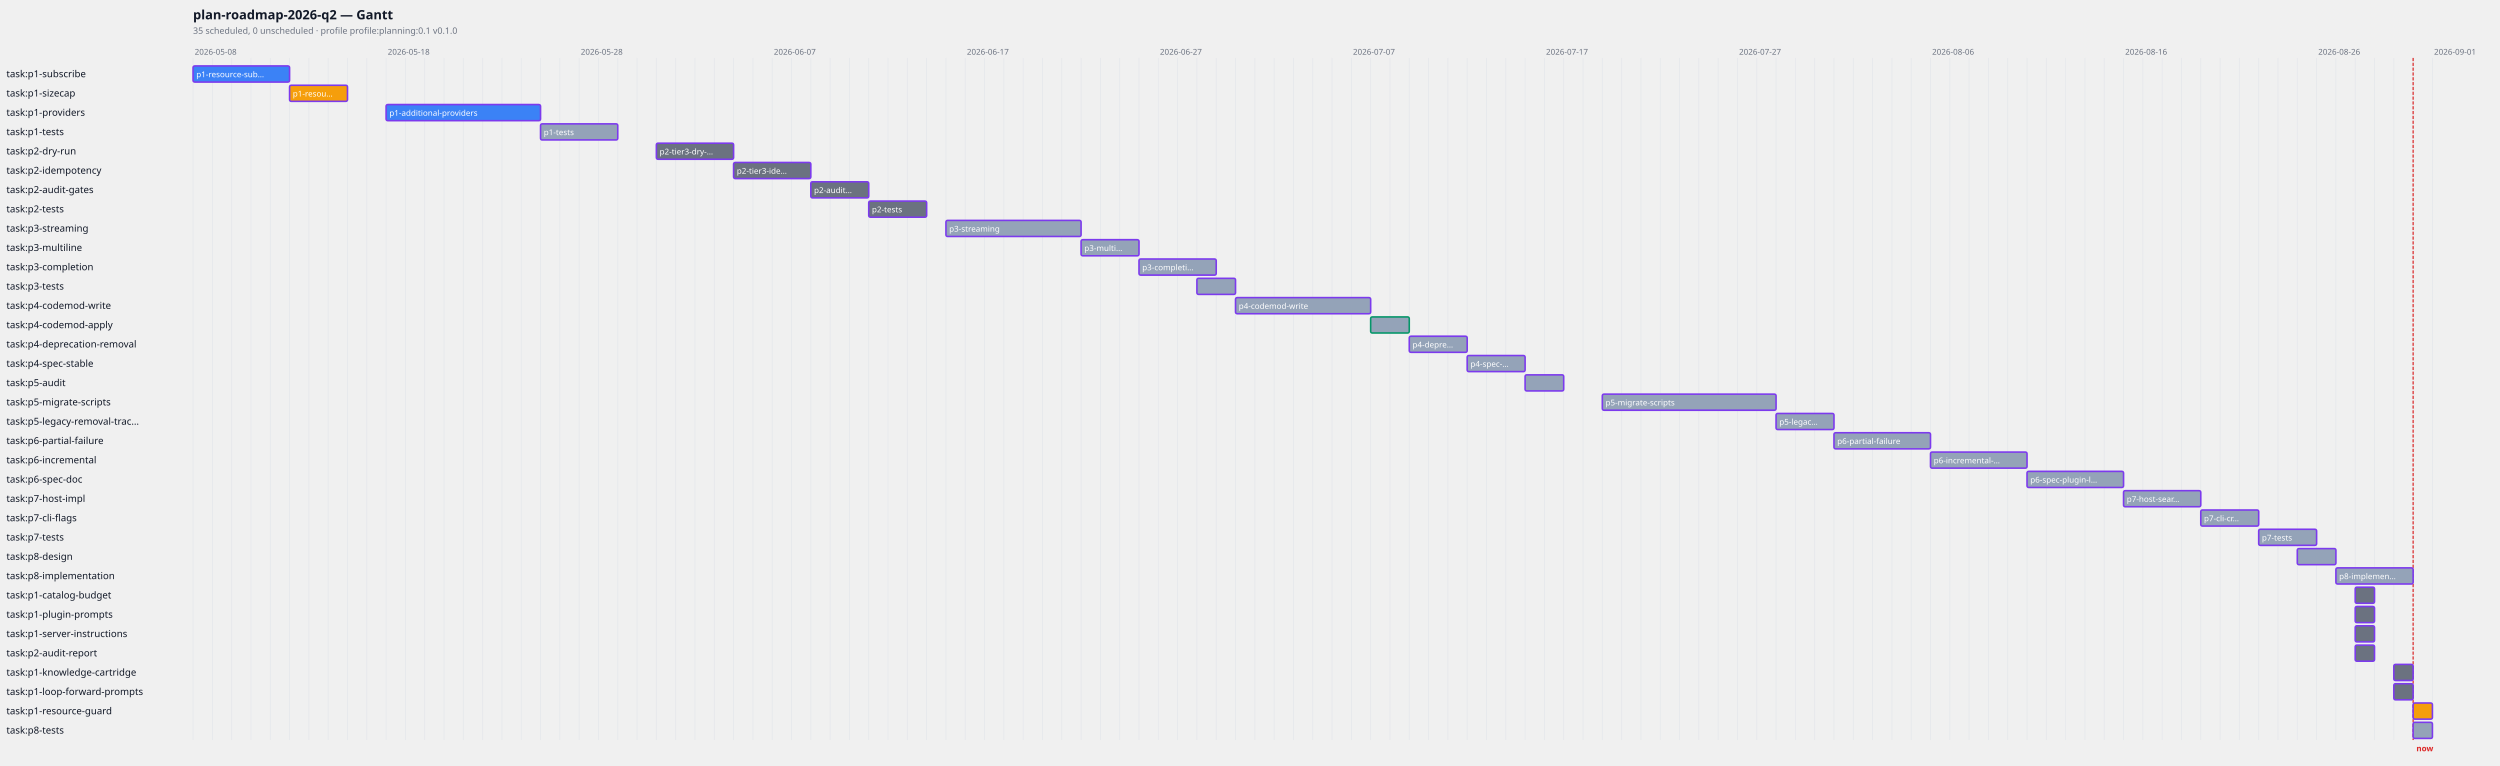
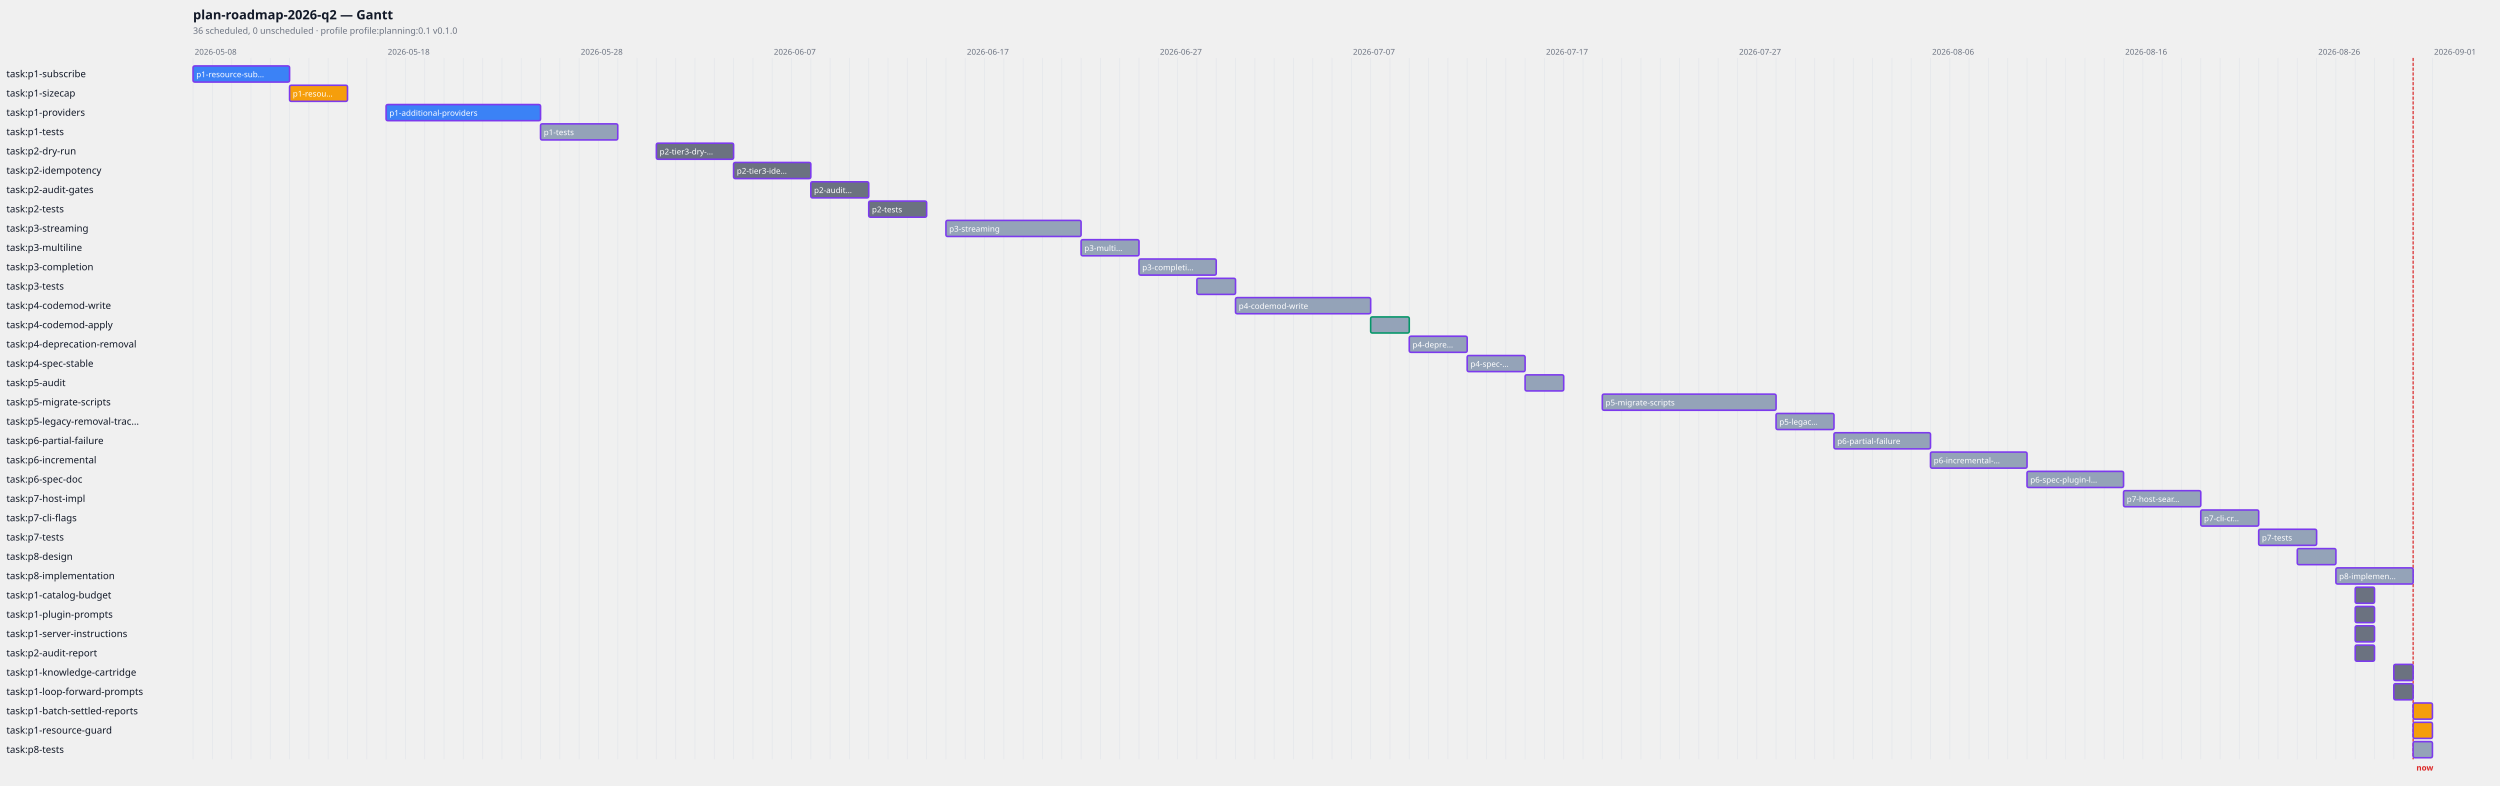
- <svg xmlns="http://www.w3.org/2000/svg" viewBox="0 0 3108 952" width="3108" height="952" font-family="sans-serif" font-size="12" role="img" aria-labelledby="gantt-title gantt-description">
+ <svg xmlns="http://www.w3.org/2000/svg" viewBox="0 0 3108 976" width="3108" height="976" font-family="sans-serif" font-size="12" role="img" aria-labelledby="gantt-title gantt-description">
  <style>
  .grid { stroke: #e5e7eb; stroke-width: 1; }
  .axis-label { fill: #6b7280; font-size: 10px; }
  .row-label { fill: #111827; font-size: 12px; }
  .row-label-summary { fill: #6b7280; font-size: 10px; }
  .now-line { stroke: #dc2626; stroke-width: 1.5; stroke-dasharray: 4 2; }
  .now-label { fill: #dc2626; font-size: 10px; font-weight: bold; }
  .title { fill: #111827; font-size: 16px; font-weight: bold; }
  .subtitle { fill: #6b7280; font-size: 11px; }
  .bar-text { fill: #ffffff; font-size: 10px; pointer-events: none; }
  .bar-ai { stroke: #2563eb; stroke-width: 2; }
  .bar-human { stroke: #059669; stroke-width: 2; }
  .bar-either { stroke: #7c3aed; stroke-width: 2; }
  .unscheduled-header { fill: #111827; font-size: 12px; font-weight: bold; }
  .unscheduled-row { fill: #6b7280; font-size: 11px; }
</style>
  <text class="title" x="240" y="24">plan-roadmap-2026-q2 — Gantt</text>
-   <text class="subtitle" x="240" y="42">35 scheduled, 0 unscheduled · profile profile:planning:0.1 v0.1.0</text>
-   <line class="grid" x1="240" y1="72" x2="240" y2="920" />
+   <text class="subtitle" x="240" y="42">36 scheduled, 0 unscheduled · profile profile:planning:0.1 v0.1.0</text>
+   <line class="grid" x1="240" y1="72" x2="240" y2="944" />
  <text class="axis-label" x="242" y="68">2026-05-08</text>
-   <line class="grid" x1="264" y1="72" x2="264" y2="920" />
-   <line class="grid" x1="288" y1="72" x2="288" y2="920" />
-   <line class="grid" x1="312" y1="72" x2="312" y2="920" />
-   <line class="grid" x1="336" y1="72" x2="336" y2="920" />
-   <line class="grid" x1="360" y1="72" x2="360" y2="920" />
-   <line class="grid" x1="384" y1="72" x2="384" y2="920" />
-   <line class="grid" x1="408" y1="72" x2="408" y2="920" />
-   <line class="grid" x1="432" y1="72" x2="432" y2="920" />
-   <line class="grid" x1="456" y1="72" x2="456" y2="920" />
-   <line class="grid" x1="480" y1="72" x2="480" y2="920" />
+   <line class="grid" x1="264" y1="72" x2="264" y2="944" />
+   <line class="grid" x1="288" y1="72" x2="288" y2="944" />
+   <line class="grid" x1="312" y1="72" x2="312" y2="944" />
+   <line class="grid" x1="336" y1="72" x2="336" y2="944" />
+   <line class="grid" x1="360" y1="72" x2="360" y2="944" />
+   <line class="grid" x1="384" y1="72" x2="384" y2="944" />
+   <line class="grid" x1="408" y1="72" x2="408" y2="944" />
+   <line class="grid" x1="432" y1="72" x2="432" y2="944" />
+   <line class="grid" x1="456" y1="72" x2="456" y2="944" />
+   <line class="grid" x1="480" y1="72" x2="480" y2="944" />
  <text class="axis-label" x="482" y="68">2026-05-18</text>
-   <line class="grid" x1="504" y1="72" x2="504" y2="920" />
-   <line class="grid" x1="528" y1="72" x2="528" y2="920" />
-   <line class="grid" x1="552" y1="72" x2="552" y2="920" />
-   <line class="grid" x1="576" y1="72" x2="576" y2="920" />
-   <line class="grid" x1="600" y1="72" x2="600" y2="920" />
-   <line class="grid" x1="624" y1="72" x2="624" y2="920" />
-   <line class="grid" x1="648" y1="72" x2="648" y2="920" />
-   <line class="grid" x1="672" y1="72" x2="672" y2="920" />
-   <line class="grid" x1="696" y1="72" x2="696" y2="920" />
-   <line class="grid" x1="720" y1="72" x2="720" y2="920" />
+   <line class="grid" x1="504" y1="72" x2="504" y2="944" />
+   <line class="grid" x1="528" y1="72" x2="528" y2="944" />
+   <line class="grid" x1="552" y1="72" x2="552" y2="944" />
+   <line class="grid" x1="576" y1="72" x2="576" y2="944" />
+   <line class="grid" x1="600" y1="72" x2="600" y2="944" />
+   <line class="grid" x1="624" y1="72" x2="624" y2="944" />
+   <line class="grid" x1="648" y1="72" x2="648" y2="944" />
+   <line class="grid" x1="672" y1="72" x2="672" y2="944" />
+   <line class="grid" x1="696" y1="72" x2="696" y2="944" />
+   <line class="grid" x1="720" y1="72" x2="720" y2="944" />
  <text class="axis-label" x="722" y="68">2026-05-28</text>
-   <line class="grid" x1="744" y1="72" x2="744" y2="920" />
-   <line class="grid" x1="768" y1="72" x2="768" y2="920" />
-   <line class="grid" x1="792" y1="72" x2="792" y2="920" />
-   <line class="grid" x1="816" y1="72" x2="816" y2="920" />
-   <line class="grid" x1="840" y1="72" x2="840" y2="920" />
-   <line class="grid" x1="864" y1="72" x2="864" y2="920" />
-   <line class="grid" x1="888" y1="72" x2="888" y2="920" />
-   <line class="grid" x1="912" y1="72" x2="912" y2="920" />
-   <line class="grid" x1="936" y1="72" x2="936" y2="920" />
-   <line class="grid" x1="960" y1="72" x2="960" y2="920" />
+   <line class="grid" x1="744" y1="72" x2="744" y2="944" />
+   <line class="grid" x1="768" y1="72" x2="768" y2="944" />
+   <line class="grid" x1="792" y1="72" x2="792" y2="944" />
+   <line class="grid" x1="816" y1="72" x2="816" y2="944" />
+   <line class="grid" x1="840" y1="72" x2="840" y2="944" />
+   <line class="grid" x1="864" y1="72" x2="864" y2="944" />
+   <line class="grid" x1="888" y1="72" x2="888" y2="944" />
+   <line class="grid" x1="912" y1="72" x2="912" y2="944" />
+   <line class="grid" x1="936" y1="72" x2="936" y2="944" />
+   <line class="grid" x1="960" y1="72" x2="960" y2="944" />
  <text class="axis-label" x="962" y="68">2026-06-07</text>
-   <line class="grid" x1="984" y1="72" x2="984" y2="920" />
-   <line class="grid" x1="1008" y1="72" x2="1008" y2="920" />
-   <line class="grid" x1="1032" y1="72" x2="1032" y2="920" />
-   <line class="grid" x1="1056" y1="72" x2="1056" y2="920" />
-   <line class="grid" x1="1080" y1="72" x2="1080" y2="920" />
-   <line class="grid" x1="1104" y1="72" x2="1104" y2="920" />
-   <line class="grid" x1="1128" y1="72" x2="1128" y2="920" />
-   <line class="grid" x1="1152" y1="72" x2="1152" y2="920" />
-   <line class="grid" x1="1176" y1="72" x2="1176" y2="920" />
-   <line class="grid" x1="1200" y1="72" x2="1200" y2="920" />
+   <line class="grid" x1="984" y1="72" x2="984" y2="944" />
+   <line class="grid" x1="1008" y1="72" x2="1008" y2="944" />
+   <line class="grid" x1="1032" y1="72" x2="1032" y2="944" />
+   <line class="grid" x1="1056" y1="72" x2="1056" y2="944" />
+   <line class="grid" x1="1080" y1="72" x2="1080" y2="944" />
+   <line class="grid" x1="1104" y1="72" x2="1104" y2="944" />
+   <line class="grid" x1="1128" y1="72" x2="1128" y2="944" />
+   <line class="grid" x1="1152" y1="72" x2="1152" y2="944" />
+   <line class="grid" x1="1176" y1="72" x2="1176" y2="944" />
+   <line class="grid" x1="1200" y1="72" x2="1200" y2="944" />
  <text class="axis-label" x="1202" y="68">2026-06-17</text>
-   <line class="grid" x1="1224" y1="72" x2="1224" y2="920" />
-   <line class="grid" x1="1248" y1="72" x2="1248" y2="920" />
-   <line class="grid" x1="1272" y1="72" x2="1272" y2="920" />
-   <line class="grid" x1="1296" y1="72" x2="1296" y2="920" />
-   <line class="grid" x1="1320" y1="72" x2="1320" y2="920" />
-   <line class="grid" x1="1344" y1="72" x2="1344" y2="920" />
-   <line class="grid" x1="1368" y1="72" x2="1368" y2="920" />
-   <line class="grid" x1="1392" y1="72" x2="1392" y2="920" />
-   <line class="grid" x1="1416" y1="72" x2="1416" y2="920" />
-   <line class="grid" x1="1440" y1="72" x2="1440" y2="920" />
+   <line class="grid" x1="1224" y1="72" x2="1224" y2="944" />
+   <line class="grid" x1="1248" y1="72" x2="1248" y2="944" />
+   <line class="grid" x1="1272" y1="72" x2="1272" y2="944" />
+   <line class="grid" x1="1296" y1="72" x2="1296" y2="944" />
+   <line class="grid" x1="1320" y1="72" x2="1320" y2="944" />
+   <line class="grid" x1="1344" y1="72" x2="1344" y2="944" />
+   <line class="grid" x1="1368" y1="72" x2="1368" y2="944" />
+   <line class="grid" x1="1392" y1="72" x2="1392" y2="944" />
+   <line class="grid" x1="1416" y1="72" x2="1416" y2="944" />
+   <line class="grid" x1="1440" y1="72" x2="1440" y2="944" />
  <text class="axis-label" x="1442" y="68">2026-06-27</text>
-   <line class="grid" x1="1464" y1="72" x2="1464" y2="920" />
-   <line class="grid" x1="1488" y1="72" x2="1488" y2="920" />
-   <line class="grid" x1="1512" y1="72" x2="1512" y2="920" />
-   <line class="grid" x1="1536" y1="72" x2="1536" y2="920" />
-   <line class="grid" x1="1560" y1="72" x2="1560" y2="920" />
-   <line class="grid" x1="1584" y1="72" x2="1584" y2="920" />
-   <line class="grid" x1="1608" y1="72" x2="1608" y2="920" />
-   <line class="grid" x1="1632" y1="72" x2="1632" y2="920" />
-   <line class="grid" x1="1656" y1="72" x2="1656" y2="920" />
-   <line class="grid" x1="1680" y1="72" x2="1680" y2="920" />
+   <line class="grid" x1="1464" y1="72" x2="1464" y2="944" />
+   <line class="grid" x1="1488" y1="72" x2="1488" y2="944" />
+   <line class="grid" x1="1512" y1="72" x2="1512" y2="944" />
+   <line class="grid" x1="1536" y1="72" x2="1536" y2="944" />
+   <line class="grid" x1="1560" y1="72" x2="1560" y2="944" />
+   <line class="grid" x1="1584" y1="72" x2="1584" y2="944" />
+   <line class="grid" x1="1608" y1="72" x2="1608" y2="944" />
+   <line class="grid" x1="1632" y1="72" x2="1632" y2="944" />
+   <line class="grid" x1="1656" y1="72" x2="1656" y2="944" />
+   <line class="grid" x1="1680" y1="72" x2="1680" y2="944" />
  <text class="axis-label" x="1682" y="68">2026-07-07</text>
-   <line class="grid" x1="1704" y1="72" x2="1704" y2="920" />
-   <line class="grid" x1="1728" y1="72" x2="1728" y2="920" />
-   <line class="grid" x1="1752" y1="72" x2="1752" y2="920" />
-   <line class="grid" x1="1776" y1="72" x2="1776" y2="920" />
-   <line class="grid" x1="1800" y1="72" x2="1800" y2="920" />
-   <line class="grid" x1="1824" y1="72" x2="1824" y2="920" />
-   <line class="grid" x1="1848" y1="72" x2="1848" y2="920" />
-   <line class="grid" x1="1872" y1="72" x2="1872" y2="920" />
-   <line class="grid" x1="1896" y1="72" x2="1896" y2="920" />
-   <line class="grid" x1="1920" y1="72" x2="1920" y2="920" />
+   <line class="grid" x1="1704" y1="72" x2="1704" y2="944" />
+   <line class="grid" x1="1728" y1="72" x2="1728" y2="944" />
+   <line class="grid" x1="1752" y1="72" x2="1752" y2="944" />
+   <line class="grid" x1="1776" y1="72" x2="1776" y2="944" />
+   <line class="grid" x1="1800" y1="72" x2="1800" y2="944" />
+   <line class="grid" x1="1824" y1="72" x2="1824" y2="944" />
+   <line class="grid" x1="1848" y1="72" x2="1848" y2="944" />
+   <line class="grid" x1="1872" y1="72" x2="1872" y2="944" />
+   <line class="grid" x1="1896" y1="72" x2="1896" y2="944" />
+   <line class="grid" x1="1920" y1="72" x2="1920" y2="944" />
  <text class="axis-label" x="1922" y="68">2026-07-17</text>
-   <line class="grid" x1="1944" y1="72" x2="1944" y2="920" />
-   <line class="grid" x1="1968" y1="72" x2="1968" y2="920" />
-   <line class="grid" x1="1992" y1="72" x2="1992" y2="920" />
-   <line class="grid" x1="2016" y1="72" x2="2016" y2="920" />
-   <line class="grid" x1="2040" y1="72" x2="2040" y2="920" />
-   <line class="grid" x1="2064" y1="72" x2="2064" y2="920" />
-   <line class="grid" x1="2088" y1="72" x2="2088" y2="920" />
-   <line class="grid" x1="2112" y1="72" x2="2112" y2="920" />
-   <line class="grid" x1="2136" y1="72" x2="2136" y2="920" />
-   <line class="grid" x1="2160" y1="72" x2="2160" y2="920" />
+   <line class="grid" x1="1944" y1="72" x2="1944" y2="944" />
+   <line class="grid" x1="1968" y1="72" x2="1968" y2="944" />
+   <line class="grid" x1="1992" y1="72" x2="1992" y2="944" />
+   <line class="grid" x1="2016" y1="72" x2="2016" y2="944" />
+   <line class="grid" x1="2040" y1="72" x2="2040" y2="944" />
+   <line class="grid" x1="2064" y1="72" x2="2064" y2="944" />
+   <line class="grid" x1="2088" y1="72" x2="2088" y2="944" />
+   <line class="grid" x1="2112" y1="72" x2="2112" y2="944" />
+   <line class="grid" x1="2136" y1="72" x2="2136" y2="944" />
+   <line class="grid" x1="2160" y1="72" x2="2160" y2="944" />
  <text class="axis-label" x="2162" y="68">2026-07-27</text>
-   <line class="grid" x1="2184" y1="72" x2="2184" y2="920" />
-   <line class="grid" x1="2208" y1="72" x2="2208" y2="920" />
-   <line class="grid" x1="2232" y1="72" x2="2232" y2="920" />
-   <line class="grid" x1="2256" y1="72" x2="2256" y2="920" />
-   <line class="grid" x1="2280" y1="72" x2="2280" y2="920" />
-   <line class="grid" x1="2304" y1="72" x2="2304" y2="920" />
-   <line class="grid" x1="2328" y1="72" x2="2328" y2="920" />
-   <line class="grid" x1="2352" y1="72" x2="2352" y2="920" />
-   <line class="grid" x1="2376" y1="72" x2="2376" y2="920" />
-   <line class="grid" x1="2400" y1="72" x2="2400" y2="920" />
+   <line class="grid" x1="2184" y1="72" x2="2184" y2="944" />
+   <line class="grid" x1="2208" y1="72" x2="2208" y2="944" />
+   <line class="grid" x1="2232" y1="72" x2="2232" y2="944" />
+   <line class="grid" x1="2256" y1="72" x2="2256" y2="944" />
+   <line class="grid" x1="2280" y1="72" x2="2280" y2="944" />
+   <line class="grid" x1="2304" y1="72" x2="2304" y2="944" />
+   <line class="grid" x1="2328" y1="72" x2="2328" y2="944" />
+   <line class="grid" x1="2352" y1="72" x2="2352" y2="944" />
+   <line class="grid" x1="2376" y1="72" x2="2376" y2="944" />
+   <line class="grid" x1="2400" y1="72" x2="2400" y2="944" />
  <text class="axis-label" x="2402" y="68">2026-08-06</text>
-   <line class="grid" x1="2424" y1="72" x2="2424" y2="920" />
-   <line class="grid" x1="2448" y1="72" x2="2448" y2="920" />
-   <line class="grid" x1="2472" y1="72" x2="2472" y2="920" />
-   <line class="grid" x1="2496" y1="72" x2="2496" y2="920" />
-   <line class="grid" x1="2520" y1="72" x2="2520" y2="920" />
-   <line class="grid" x1="2544" y1="72" x2="2544" y2="920" />
-   <line class="grid" x1="2568" y1="72" x2="2568" y2="920" />
-   <line class="grid" x1="2592" y1="72" x2="2592" y2="920" />
-   <line class="grid" x1="2616" y1="72" x2="2616" y2="920" />
-   <line class="grid" x1="2640" y1="72" x2="2640" y2="920" />
+   <line class="grid" x1="2424" y1="72" x2="2424" y2="944" />
+   <line class="grid" x1="2448" y1="72" x2="2448" y2="944" />
+   <line class="grid" x1="2472" y1="72" x2="2472" y2="944" />
+   <line class="grid" x1="2496" y1="72" x2="2496" y2="944" />
+   <line class="grid" x1="2520" y1="72" x2="2520" y2="944" />
+   <line class="grid" x1="2544" y1="72" x2="2544" y2="944" />
+   <line class="grid" x1="2568" y1="72" x2="2568" y2="944" />
+   <line class="grid" x1="2592" y1="72" x2="2592" y2="944" />
+   <line class="grid" x1="2616" y1="72" x2="2616" y2="944" />
+   <line class="grid" x1="2640" y1="72" x2="2640" y2="944" />
  <text class="axis-label" x="2642" y="68">2026-08-16</text>
-   <line class="grid" x1="2664" y1="72" x2="2664" y2="920" />
-   <line class="grid" x1="2688" y1="72" x2="2688" y2="920" />
-   <line class="grid" x1="2712" y1="72" x2="2712" y2="920" />
-   <line class="grid" x1="2736" y1="72" x2="2736" y2="920" />
-   <line class="grid" x1="2760" y1="72" x2="2760" y2="920" />
-   <line class="grid" x1="2784" y1="72" x2="2784" y2="920" />
-   <line class="grid" x1="2808" y1="72" x2="2808" y2="920" />
-   <line class="grid" x1="2832" y1="72" x2="2832" y2="920" />
-   <line class="grid" x1="2856" y1="72" x2="2856" y2="920" />
-   <line class="grid" x1="2880" y1="72" x2="2880" y2="920" />
+   <line class="grid" x1="2664" y1="72" x2="2664" y2="944" />
+   <line class="grid" x1="2688" y1="72" x2="2688" y2="944" />
+   <line class="grid" x1="2712" y1="72" x2="2712" y2="944" />
+   <line class="grid" x1="2736" y1="72" x2="2736" y2="944" />
+   <line class="grid" x1="2760" y1="72" x2="2760" y2="944" />
+   <line class="grid" x1="2784" y1="72" x2="2784" y2="944" />
+   <line class="grid" x1="2808" y1="72" x2="2808" y2="944" />
+   <line class="grid" x1="2832" y1="72" x2="2832" y2="944" />
+   <line class="grid" x1="2856" y1="72" x2="2856" y2="944" />
+   <line class="grid" x1="2880" y1="72" x2="2880" y2="944" />
  <text class="axis-label" x="2882" y="68">2026-08-26</text>
-   <line class="grid" x1="2904" y1="72" x2="2904" y2="920" />
-   <line class="grid" x1="2928" y1="72" x2="2928" y2="920" />
-   <line class="grid" x1="2952" y1="72" x2="2952" y2="920" />
-   <line class="grid" x1="2976" y1="72" x2="2976" y2="920" />
-   <line class="grid" x1="3000" y1="72" x2="3000" y2="920" />
-   <line class="grid" x1="3024" y1="72" x2="3024" y2="920" />
+   <line class="grid" x1="2904" y1="72" x2="2904" y2="944" />
+   <line class="grid" x1="2928" y1="72" x2="2928" y2="944" />
+   <line class="grid" x1="2952" y1="72" x2="2952" y2="944" />
+   <line class="grid" x1="2976" y1="72" x2="2976" y2="944" />
+   <line class="grid" x1="3000" y1="72" x2="3000" y2="944" />
+   <line class="grid" x1="3024" y1="72" x2="3024" y2="944" />
  <text class="axis-label" x="3026" y="68">2026-09-01</text>
-   <line class="now-line" x1="3000" y1="72" x2="3000" y2="920" />
-   <text class="now-label" x="3004" y="934">now</text>
+   <line class="now-line" x1="3000" y1="72" x2="3000" y2="944" />
+   <text class="now-label" x="3004" y="958">now</text>
  <text class="row-label" x="8" y="96">task:p1-subscribe</text>
  <rect class="bar-either" x="240" y="82" width="120" height="20" fill="#3b82f6" rx="2" ry="2" />
  <text class="bar-text" x="244" y="96">p1-resource-sub…</text>
  <text class="row-label" x="8" y="120">task:p1-sizecap</text>
  <rect class="bar-either" x="360" y="106" width="72" height="20" fill="#f59e0b" rx="2" ry="2" />
  <text class="bar-text" x="364" y="120">p1-resou…</text>
  <text class="row-label" x="8" y="144">task:p1-providers</text>
  <rect class="bar-either" x="480" y="130" width="192" height="20" fill="#3b82f6" rx="2" ry="2" />
  <text class="bar-text" x="484" y="144">p1-additional-providers</text>
  <text class="row-label" x="8" y="168">task:p1-tests</text>
  <rect class="bar-either" x="672" y="154" width="96" height="20" fill="#94a3b8" rx="2" ry="2" />
  <text class="bar-text" x="676" y="168">p1-tests</text>
  <text class="row-label" x="8" y="192">task:p2-dry-run</text>
  <rect class="bar-either" x="816" y="178" width="96" height="20" fill="#6b7280" rx="2" ry="2" />
  <text class="bar-text" x="820" y="192">p2-tier3-dry-…</text>
  <text class="row-label" x="8" y="216">task:p2-idempotency</text>
  <rect class="bar-either" x="912" y="202" width="96" height="20" fill="#6b7280" rx="2" ry="2" />
  <text class="bar-text" x="916" y="216">p2-tier3-ide…</text>
  <text class="row-label" x="8" y="240">task:p2-audit-gates</text>
  <rect class="bar-either" x="1008" y="226" width="72" height="20" fill="#6b7280" rx="2" ry="2" />
  <text class="bar-text" x="1012" y="240">p2-audit…</text>
  <text class="row-label" x="8" y="264">task:p2-tests</text>
  <rect class="bar-either" x="1080" y="250" width="72" height="20" fill="#6b7280" rx="2" ry="2" />
  <text class="bar-text" x="1084" y="264">p2-tests</text>
  <text class="row-label" x="8" y="288">task:p3-streaming</text>
  <rect class="bar-either" x="1176" y="274" width="168" height="20" fill="#94a3b8" rx="2" ry="2" />
  <text class="bar-text" x="1180" y="288">p3-streaming</text>
  <text class="row-label" x="8" y="312">task:p3-multiline</text>
  <rect class="bar-either" x="1344" y="298" width="72" height="20" fill="#94a3b8" rx="2" ry="2" />
  <text class="bar-text" x="1348" y="312">p3-multi…</text>
  <text class="row-label" x="8" y="336">task:p3-completion</text>
  <rect class="bar-either" x="1416" y="322" width="96" height="20" fill="#94a3b8" rx="2" ry="2" />
  <text class="bar-text" x="1420" y="336">p3-completi…</text>
  <text class="row-label" x="8" y="360">task:p3-tests</text>
  <rect class="bar-either" x="1488" y="346" width="48" height="20" fill="#94a3b8" rx="2" ry="2" />
  <text class="row-label" x="8" y="384">task:p4-codemod-write</text>
  <rect class="bar-either" x="1536" y="370" width="168" height="20" fill="#94a3b8" rx="2" ry="2" />
  <text class="bar-text" x="1540" y="384">p4-codemod-write</text>
  <text class="row-label" x="8" y="408">task:p4-codemod-apply</text>
  <rect class="bar-human" x="1704" y="394" width="48" height="20" fill="#94a3b8" rx="2" ry="2" />
  <text class="row-label" x="8" y="432">task:p4-deprecation-removal</text>
  <rect class="bar-either" x="1752" y="418" width="72" height="20" fill="#94a3b8" rx="2" ry="2" />
  <text class="bar-text" x="1756" y="432">p4-depre…</text>
  <text class="row-label" x="8" y="456">task:p4-spec-stable</text>
  <rect class="bar-either" x="1824" y="442" width="72" height="20" fill="#94a3b8" rx="2" ry="2" />
  <text class="bar-text" x="1828" y="456">p4-spec-…</text>
  <text class="row-label" x="8" y="480">task:p5-audit</text>
  <rect class="bar-either" x="1896" y="466" width="48" height="20" fill="#94a3b8" rx="2" ry="2" />
  <text class="row-label" x="8" y="504">task:p5-migrate-scripts</text>
  <rect class="bar-either" x="1992" y="490" width="216" height="20" fill="#94a3b8" rx="2" ry="2" />
  <text class="bar-text" x="1996" y="504">p5-migrate-scripts</text>
  <text class="row-label" x="8" y="528">task:p5-legacy-removal-trac…</text>
  <rect class="bar-either" x="2208" y="514" width="72" height="20" fill="#94a3b8" rx="2" ry="2" />
  <text class="bar-text" x="2212" y="528">p5-legac…</text>
  <text class="row-label" x="8" y="552">task:p6-partial-failure</text>
  <rect class="bar-either" x="2280" y="538" width="120" height="20" fill="#94a3b8" rx="2" ry="2" />
  <text class="bar-text" x="2284" y="552">p6-partial-failure</text>
  <text class="row-label" x="8" y="576">task:p6-incremental</text>
  <rect class="bar-either" x="2400" y="562" width="120" height="20" fill="#94a3b8" rx="2" ry="2" />
  <text class="bar-text" x="2404" y="576">p6-incremental-…</text>
  <text class="row-label" x="8" y="600">task:p6-spec-doc</text>
  <rect class="bar-either" x="2520" y="586" width="120" height="20" fill="#94a3b8" rx="2" ry="2" />
  <text class="bar-text" x="2524" y="600">p6-spec-plugin-l…</text>
  <text class="row-label" x="8" y="624">task:p7-host-impl</text>
  <rect class="bar-either" x="2640" y="610" width="96" height="20" fill="#94a3b8" rx="2" ry="2" />
  <text class="bar-text" x="2644" y="624">p7-host-sear…</text>
  <text class="row-label" x="8" y="648">task:p7-cli-flags</text>
  <rect class="bar-either" x="2736" y="634" width="72" height="20" fill="#94a3b8" rx="2" ry="2" />
  <text class="bar-text" x="2740" y="648">p7-cli-cr…</text>
  <text class="row-label" x="8" y="672">task:p7-tests</text>
  <rect class="bar-either" x="2808" y="658" width="72" height="20" fill="#94a3b8" rx="2" ry="2" />
  <text class="bar-text" x="2812" y="672">p7-tests</text>
  <text class="row-label" x="8" y="696">task:p8-design</text>
  <rect class="bar-either" x="2856" y="682" width="48" height="20" fill="#94a3b8" rx="2" ry="2" />
  <text class="row-label" x="8" y="720">task:p8-implementation</text>
  <rect class="bar-either" x="2904" y="706" width="96" height="20" fill="#94a3b8" rx="2" ry="2" />
  <text class="bar-text" x="2908" y="720">p8-implemen…</text>
  <text class="row-label" x="8" y="744">task:p1-catalog-budget</text>
  <rect class="bar-either" x="2928" y="730" width="24" height="20" fill="#6b7280" rx="2" ry="2" />
  <text class="row-label" x="8" y="768">task:p1-plugin-prompts</text>
  <rect class="bar-either" x="2928" y="754" width="24" height="20" fill="#6b7280" rx="2" ry="2" />
  <text class="row-label" x="8" y="792">task:p1-server-instructions</text>
  <rect class="bar-either" x="2928" y="778" width="24" height="20" fill="#6b7280" rx="2" ry="2" />
  <text class="row-label" x="8" y="816">task:p2-audit-report</text>
  <rect class="bar-either" x="2928" y="802" width="24" height="20" fill="#6b7280" rx="2" ry="2" />
  <text class="row-label" x="8" y="840">task:p1-knowledge-cartridge</text>
  <rect class="bar-either" x="2976" y="826" width="24" height="20" fill="#6b7280" rx="2" ry="2" />
  <text class="row-label" x="8" y="864">task:p1-loop-forward-prompts</text>
  <rect class="bar-either" x="2976" y="850" width="24" height="20" fill="#6b7280" rx="2" ry="2" />
-   <text class="row-label" x="8" y="888">task:p1-resource-guard</text>
+   <text class="row-label" x="8" y="888">task:p1-batch-settled-reports</text>
  <rect class="bar-either" x="3000" y="874" width="24" height="20" fill="#f59e0b" rx="2" ry="2" />
-   <text class="row-label" x="8" y="912">task:p8-tests</text>
-   <rect class="bar-either" x="3000" y="898" width="24" height="20" fill="#94a3b8" rx="2" ry="2" />
+   <text class="row-label" x="8" y="912">task:p1-resource-guard</text>
+   <rect class="bar-either" x="3000" y="898" width="24" height="20" fill="#f59e0b" rx="2" ry="2" />
+   <text class="row-label" x="8" y="936">task:p8-tests</text>
+   <rect class="bar-either" x="3000" y="922" width="24" height="20" fill="#94a3b8" rx="2" ry="2" />
</svg>
